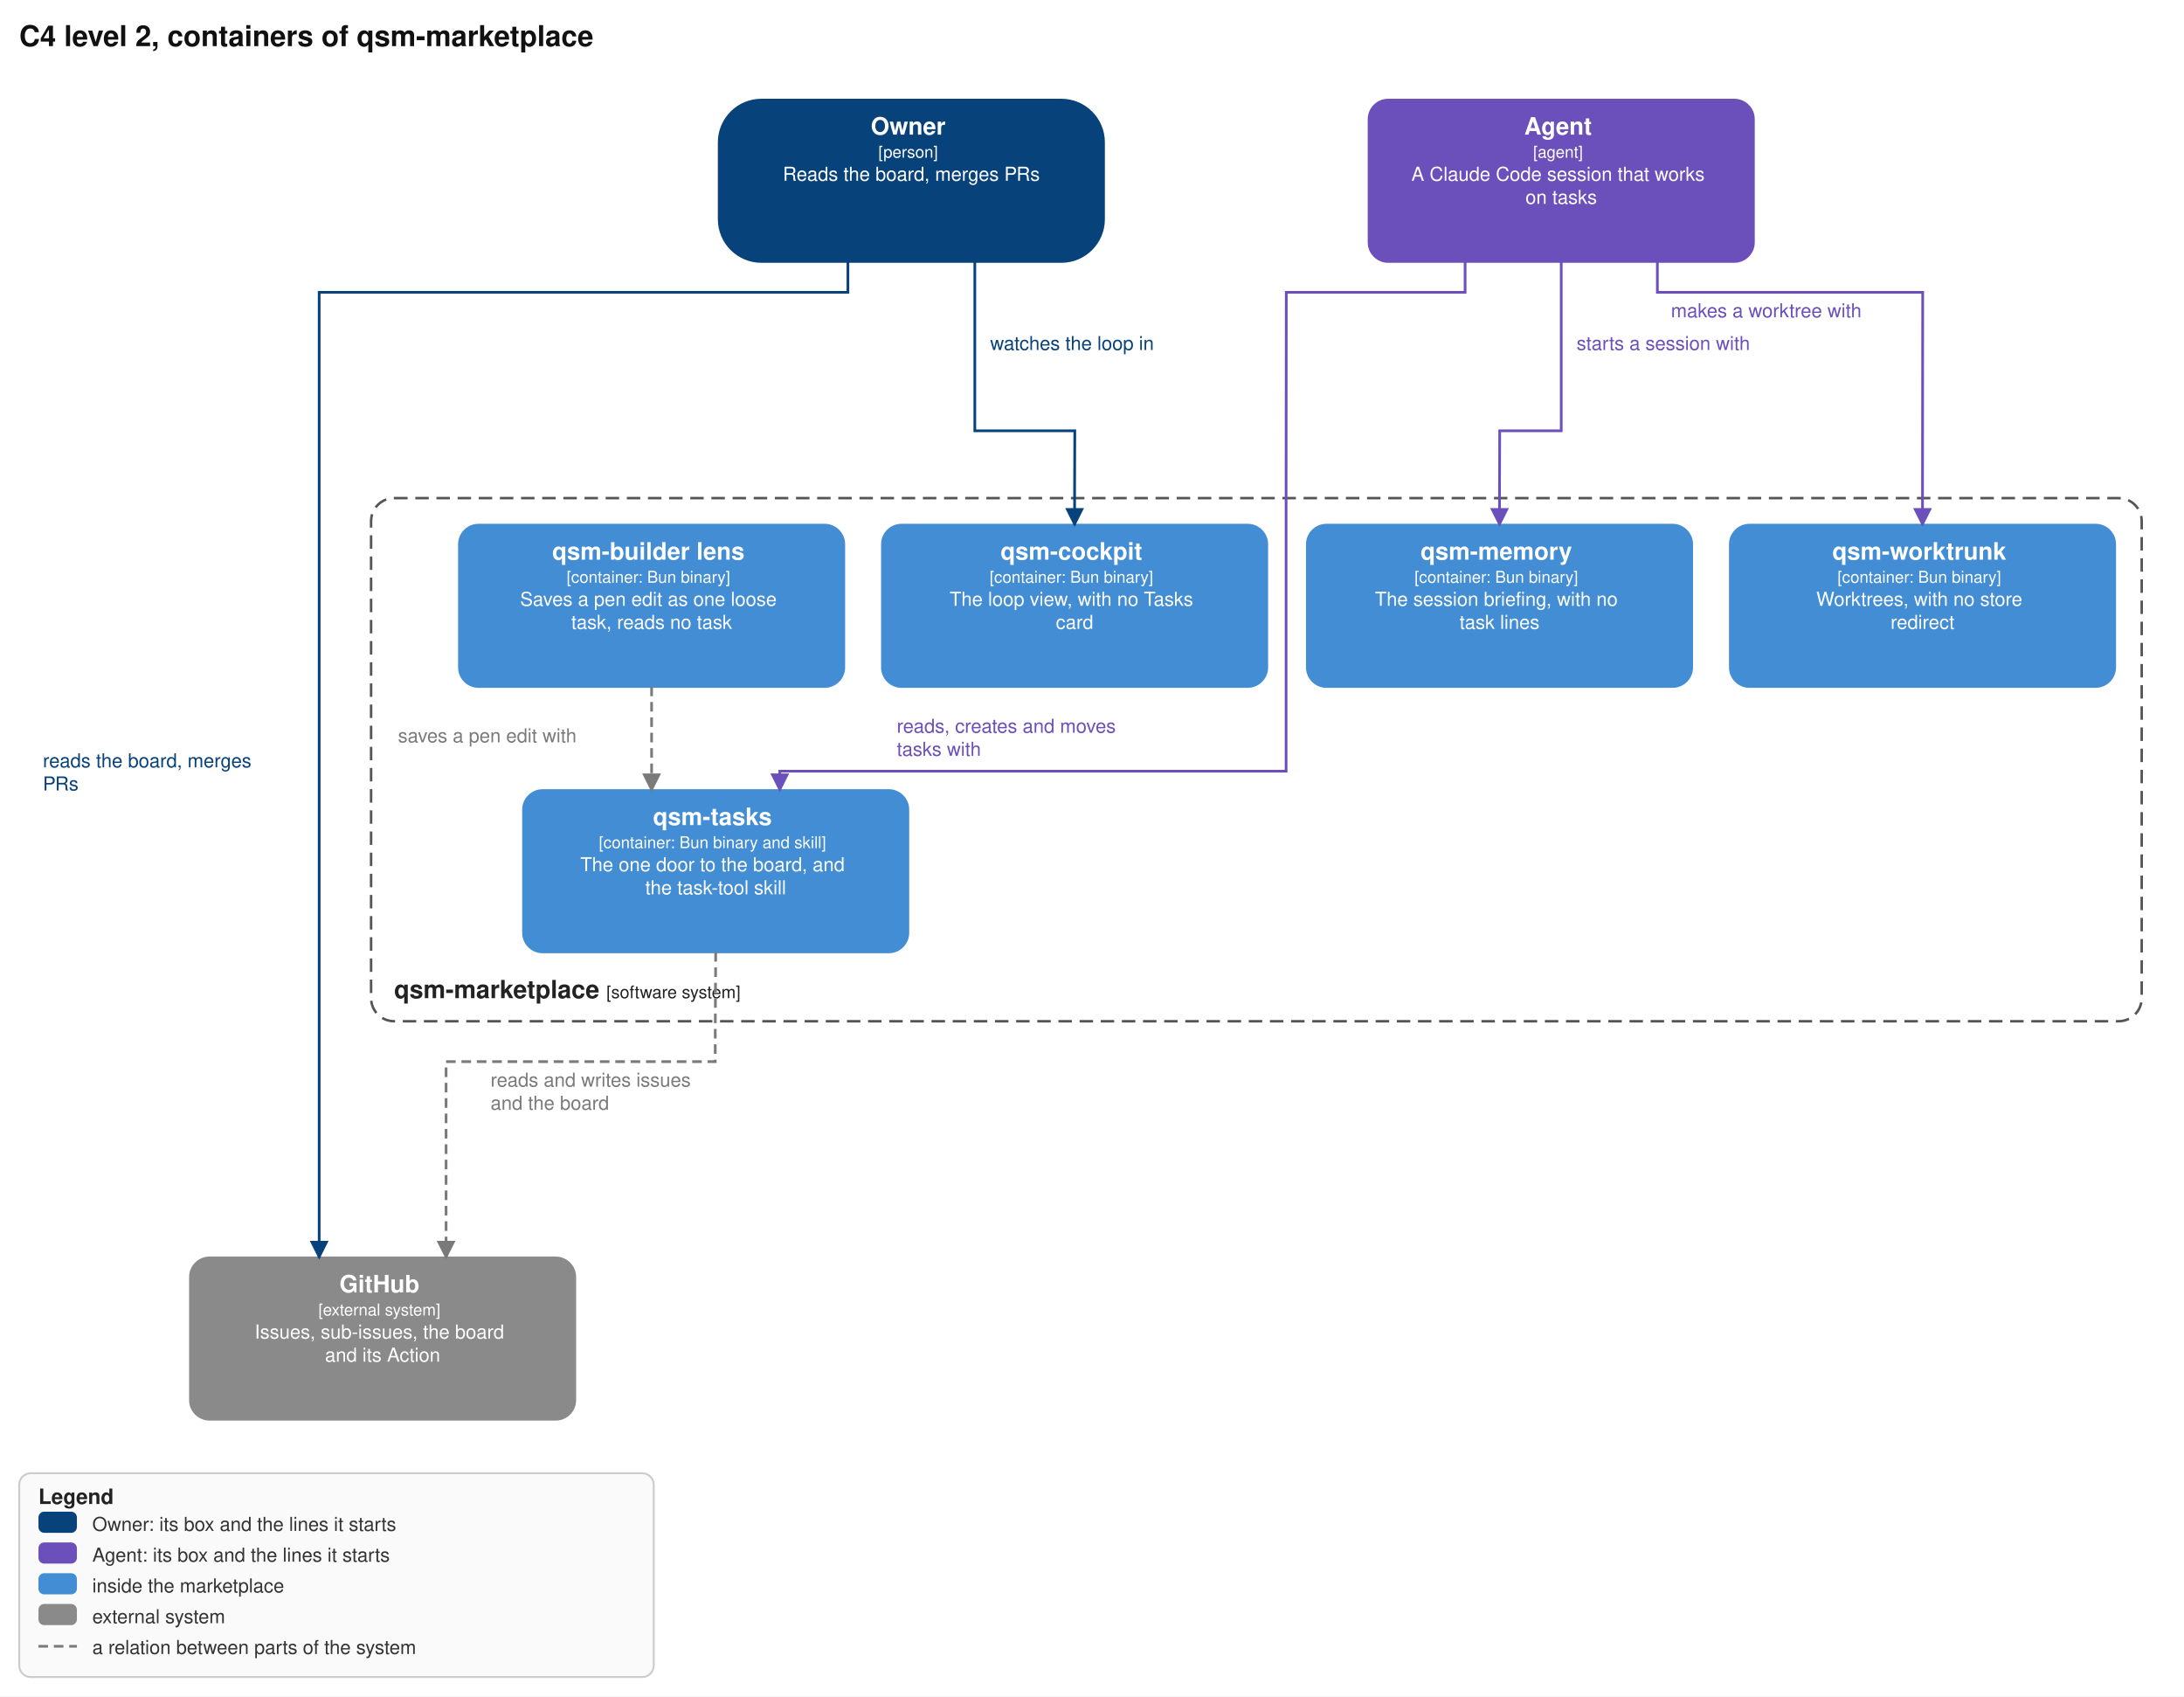
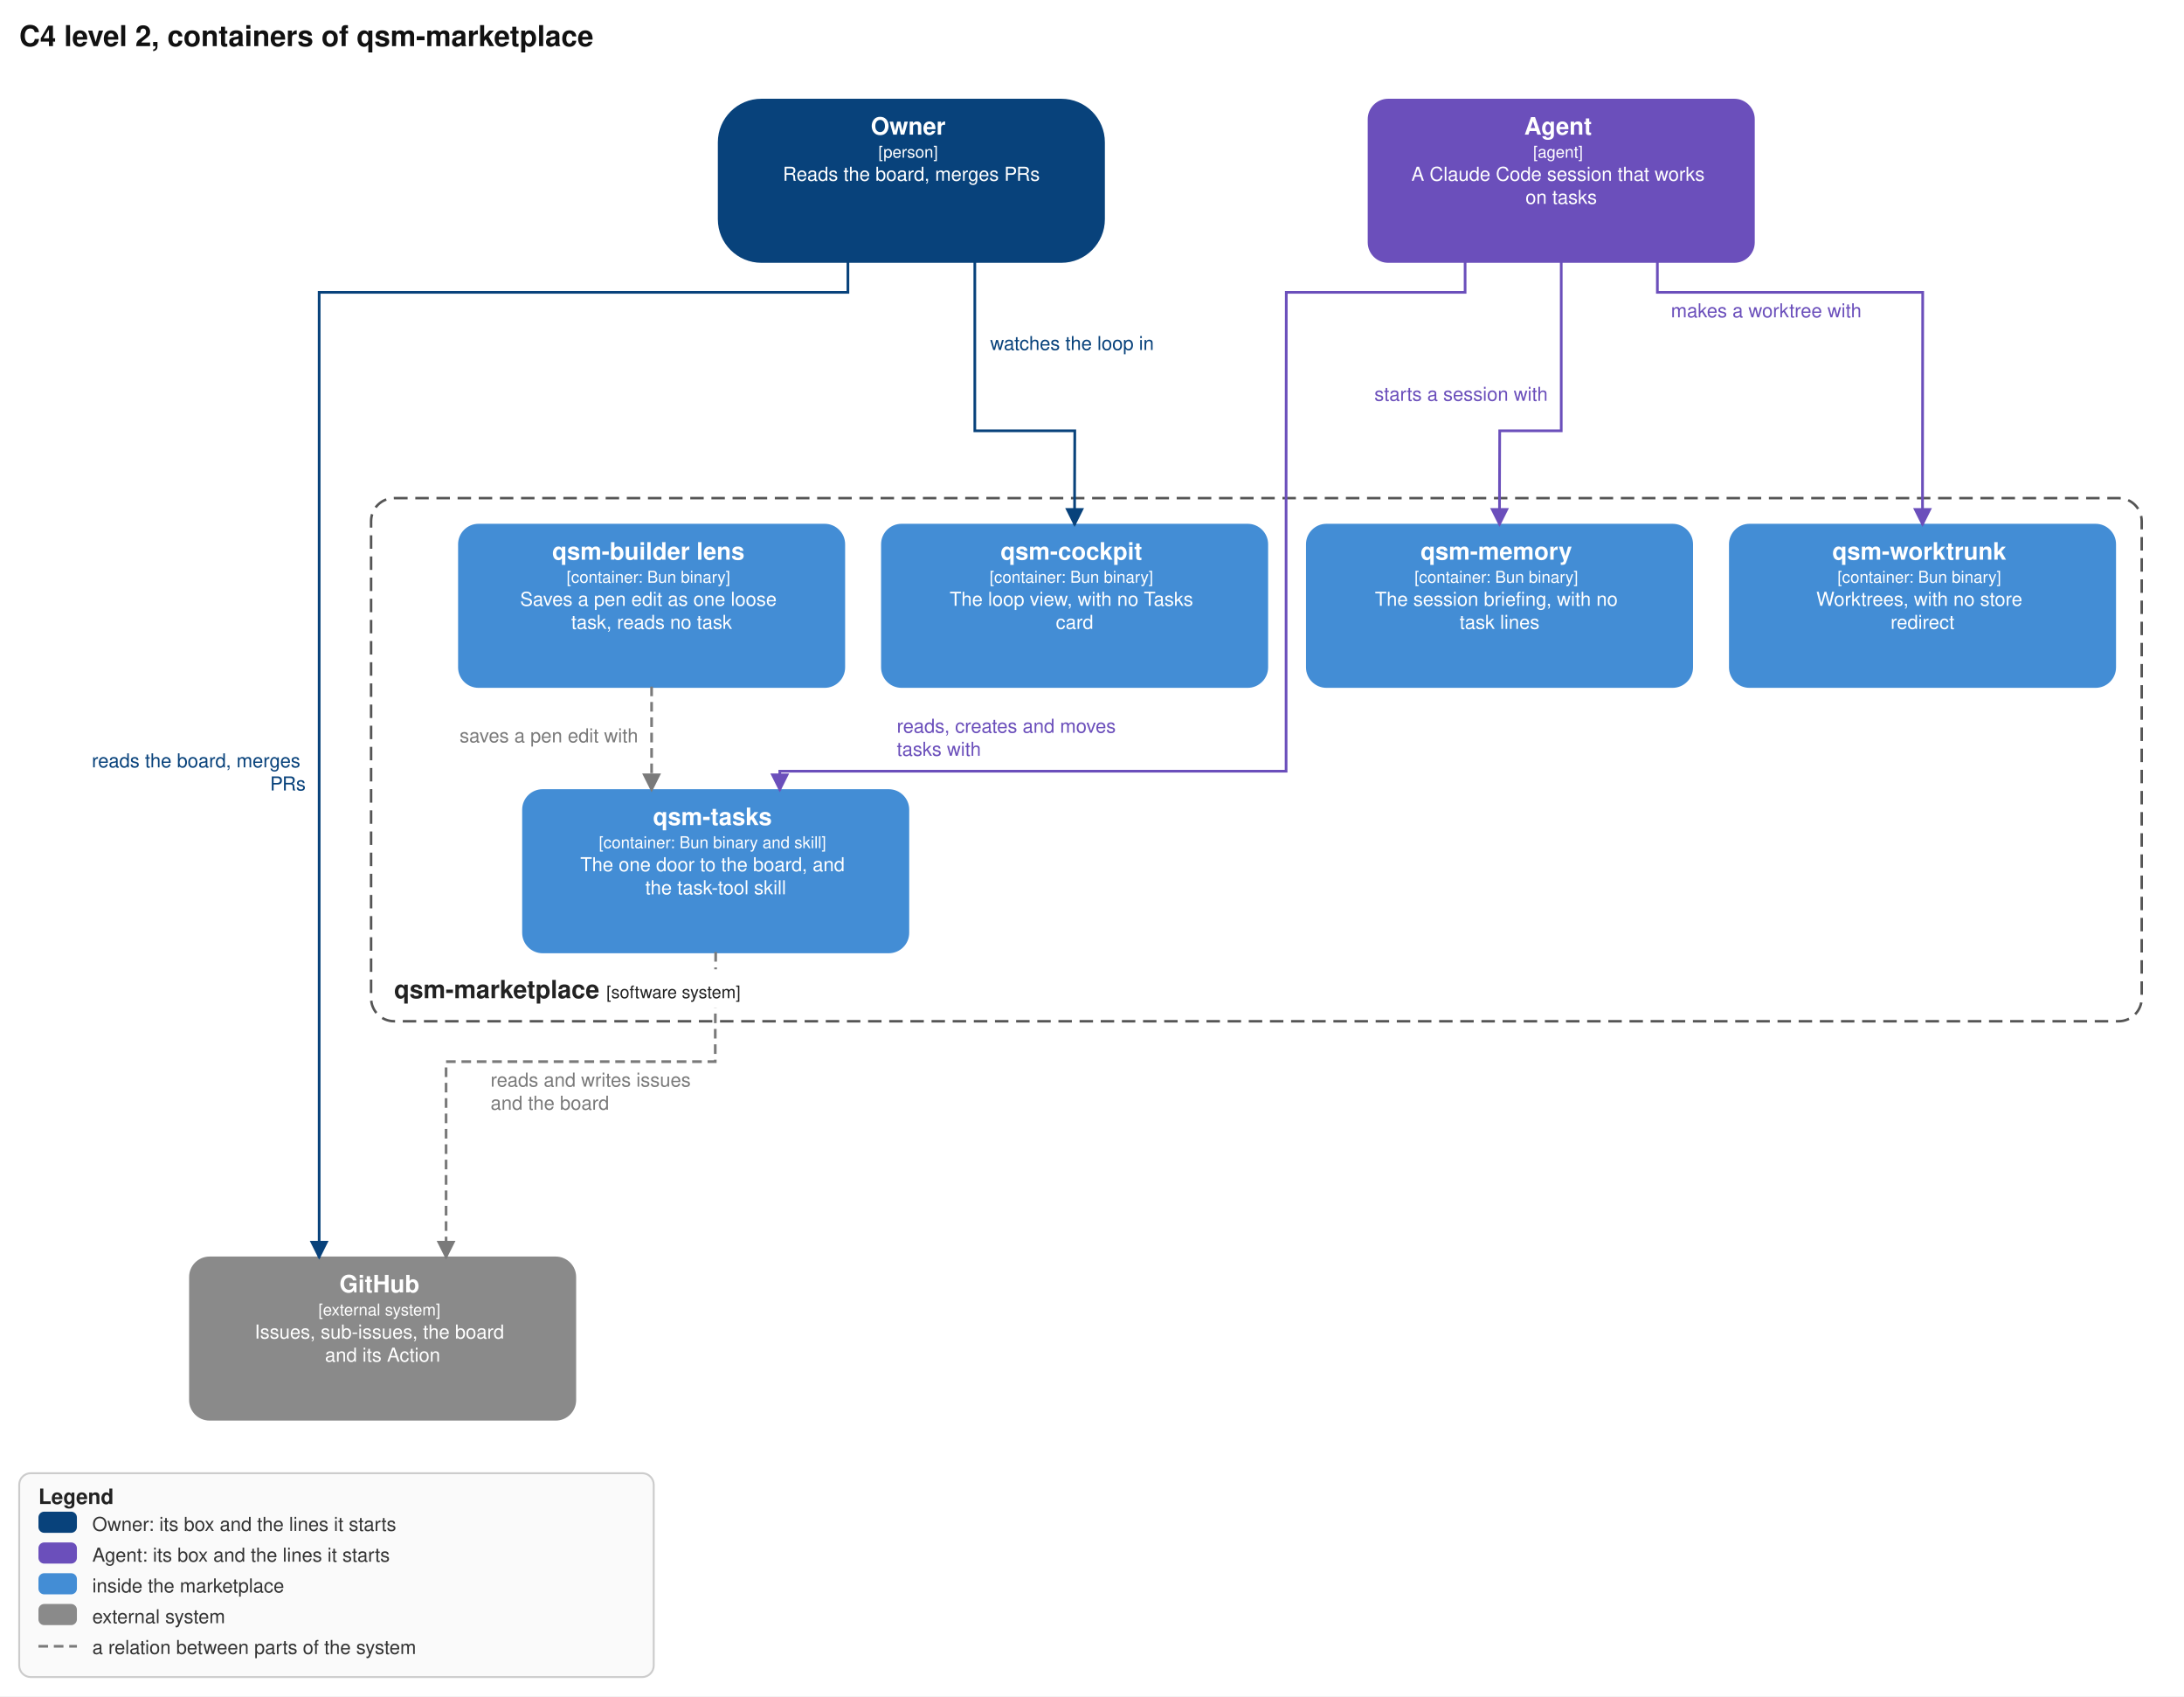
<svg xmlns="http://www.w3.org/2000/svg" content="&lt;mxfile host=&quot;qsm-models&quot;&gt;&lt;diagram name=&quot;containers&quot; id=&quot;containers&quot;&gt;&lt;mxGraphModel grid=&quot;1&quot; gridSize=&quot;10&quot; page=&quot;0&quot;&gt;&lt;root&gt;&lt;mxCell id=&quot;0&quot;/&gt;&lt;mxCell id=&quot;1&quot; parent=&quot;0&quot;/&gt;&lt;object id=&quot;c2&quot; label=&quot;&amp;lt;b&amp;gt;%c4Name%&amp;lt;/b&amp;gt;&amp;lt;div&amp;gt;[%c4Application%]&amp;lt;/div&amp;gt;&quot; placeholders=&quot;1&quot; c4Type=&quot;SystemScopeBoundary&quot; c4Name=&quot;qsm-marketplace&quot; c4Application=&quot;Software System&quot; c4Id=&quot;mp&quot;&gt;&lt;mxCell style=&quot;rounded=1;fontSize=11;whiteSpace=wrap;html=1;dashed=1;arcSize=4;fillColor=none;strokeColor=#555555;fontColor=#222222;align=left;verticalAlign=bottom;spacing=10;dashPattern=8 4;metaEdit=1;connectable=0;&quot; vertex=&quot;1&quot; parent=&quot;1&quot;&gt;&lt;mxGeometry x=&quot;183&quot; y=&quot;219&quot; width=&quot;920.9&quot; height=&quot;272&quot; as=&quot;geometry&quot;/&gt;&lt;/mxCell&gt;&lt;/object&gt;&lt;object id=&quot;c3&quot; label=&quot;&amp;lt;b&amp;gt;%c4Name%&amp;lt;/b&amp;gt;&amp;lt;div&amp;gt;[%c4Type%%c4TechnologySep%%c4Technology%]&amp;lt;/div&amp;gt;&amp;lt;div style=&amp;quot;font-size:11px&amp;quot;&amp;gt;%c4Description%&amp;lt;/div&amp;gt;&quot; placeholders=&quot;1&quot; c4Type=&quot;Container&quot; c4Name=&quot;qsm-tasks&quot; c4Technology=&quot;Bun binary and skill&quot; c4TechnologySep=&quot;: &quot; c4Description=&quot;The one door to the board, and the task-tool skill&quot; c4Id=&quot;mp.tasks&quot; c4Tags=&quot;&quot; c4Path=&quot;plugins/qsm-tasks&quot;&gt;&lt;mxCell style=&quot;rounded=1;whiteSpace=wrap;html=1;arcSize=10;fillColor=#438dd5;strokeColor=#438dd5;fontColor=#ffffff;metaEdit=1;resizable=1;&quot; vertex=&quot;1&quot; parent=&quot;1&quot;&gt;&lt;mxGeometry x=&quot;262.233&quot; y=&quot;371&quot; width=&quot;200&quot; height=&quot;84&quot; as=&quot;geometry&quot;/&gt;&lt;/mxCell&gt;&lt;/object&gt;&lt;object id=&quot;c4&quot; label=&quot;&amp;lt;b&amp;gt;%c4Name%&amp;lt;/b&amp;gt;&amp;lt;div&amp;gt;[%c4Type%%c4TechnologySep%%c4Technology%]&amp;lt;/div&amp;gt;&amp;lt;div style=&amp;quot;font-size:11px&amp;quot;&amp;gt;%c4Description%&amp;lt;/div&amp;gt;&quot; placeholders=&quot;1&quot; c4Type=&quot;Container&quot; c4Name=&quot;qsm-builder lens&quot; c4Technology=&quot;Bun binary&quot; c4TechnologySep=&quot;: &quot; c4Description=&quot;Saves a pen edit as one loose task, reads no task&quot; c4Id=&quot;mp.lens&quot; c4Tags=&quot;&quot; c4Path=&quot;plugins/qsm-builder&quot;&gt;&lt;mxCell style=&quot;rounded=1;whiteSpace=wrap;html=1;arcSize=10;fillColor=#438dd5;strokeColor=#438dd5;fontColor=#ffffff;metaEdit=1;resizable=1;&quot; vertex=&quot;1&quot; parent=&quot;1&quot;&gt;&lt;mxGeometry x=&quot;228.9&quot; y=&quot;233&quot; width=&quot;200&quot; height=&quot;84&quot; as=&quot;geometry&quot;/&gt;&lt;/mxCell&gt;&lt;/object&gt;&lt;object id=&quot;c5&quot; label=&quot;&amp;lt;b&amp;gt;%c4Name%&amp;lt;/b&amp;gt;&amp;lt;div&amp;gt;[%c4Type%%c4TechnologySep%%c4Technology%]&amp;lt;/div&amp;gt;&amp;lt;div style=&amp;quot;font-size:11px&amp;quot;&amp;gt;%c4Description%&amp;lt;/div&amp;gt;&quot; placeholders=&quot;1&quot; c4Type=&quot;Container&quot; c4Name=&quot;qsm-memory&quot; c4Technology=&quot;Bun binary&quot; c4TechnologySep=&quot;: &quot; c4Description=&quot;The session briefing, with no task lines&quot; c4Id=&quot;mp.memory&quot; c4Tags=&quot;&quot; c4Path=&quot;plugins/qsm-memory&quot;&gt;&lt;mxCell style=&quot;rounded=1;whiteSpace=wrap;html=1;arcSize=10;fillColor=#438dd5;strokeColor=#438dd5;fontColor=#ffffff;metaEdit=1;resizable=1;&quot; vertex=&quot;1&quot; parent=&quot;1&quot;&gt;&lt;mxGeometry x=&quot;669.9&quot; y=&quot;233&quot; width=&quot;200&quot; height=&quot;84&quot; as=&quot;geometry&quot;/&gt;&lt;/mxCell&gt;&lt;/object&gt;&lt;object id=&quot;c6&quot; label=&quot;&amp;lt;b&amp;gt;%c4Name%&amp;lt;/b&amp;gt;&amp;lt;div&amp;gt;[%c4Type%%c4TechnologySep%%c4Technology%]&amp;lt;/div&amp;gt;&amp;lt;div style=&amp;quot;font-size:11px&amp;quot;&amp;gt;%c4Description%&amp;lt;/div&amp;gt;&quot; placeholders=&quot;1&quot; c4Type=&quot;Container&quot; c4Name=&quot;qsm-cockpit&quot; c4Technology=&quot;Bun binary&quot; c4TechnologySep=&quot;: &quot; c4Description=&quot;The loop view, with no Tasks card&quot; c4Id=&quot;mp.cockpit&quot; c4Tags=&quot;&quot; c4Path=&quot;plugins/qsm-cockpit&quot;&gt;&lt;mxCell style=&quot;rounded=1;whiteSpace=wrap;html=1;arcSize=10;fillColor=#438dd5;strokeColor=#438dd5;fontColor=#ffffff;metaEdit=1;resizable=1;&quot; vertex=&quot;1&quot; parent=&quot;1&quot;&gt;&lt;mxGeometry x=&quot;448.9&quot; y=&quot;233&quot; width=&quot;200&quot; height=&quot;84&quot; as=&quot;geometry&quot;/&gt;&lt;/mxCell&gt;&lt;/object&gt;&lt;object id=&quot;c7&quot; label=&quot;&amp;lt;b&amp;gt;%c4Name%&amp;lt;/b&amp;gt;&amp;lt;div&amp;gt;[%c4Type%%c4TechnologySep%%c4Technology%]&amp;lt;/div&amp;gt;&amp;lt;div style=&amp;quot;font-size:11px&amp;quot;&amp;gt;%c4Description%&amp;lt;/div&amp;gt;&quot; placeholders=&quot;1&quot; c4Type=&quot;Container&quot; c4Name=&quot;qsm-worktrunk&quot; c4Technology=&quot;Bun binary&quot; c4TechnologySep=&quot;: &quot; c4Description=&quot;Worktrees, with no store redirect&quot; c4Id=&quot;mp.worktrunk&quot; c4Tags=&quot;&quot; c4Path=&quot;plugins/qsm-worktrunk&quot;&gt;&lt;mxCell style=&quot;rounded=1;whiteSpace=wrap;html=1;arcSize=10;fillColor=#438dd5;strokeColor=#438dd5;fontColor=#ffffff;metaEdit=1;resizable=1;&quot; vertex=&quot;1&quot; parent=&quot;1&quot;&gt;&lt;mxGeometry x=&quot;889.9&quot; y=&quot;233&quot; width=&quot;200&quot; height=&quot;84&quot; as=&quot;geometry&quot;/&gt;&lt;/mxCell&gt;&lt;/object&gt;&lt;object id=&quot;c8&quot; label=&quot;&amp;lt;b&amp;gt;%c4Name%&amp;lt;/b&amp;gt;&amp;lt;div&amp;gt;[%c4Type%%c4TechnologySep%%c4Technology%]&amp;lt;/div&amp;gt;&amp;lt;div style=&amp;quot;font-size:11px&amp;quot;&amp;gt;%c4Description%&amp;lt;/div&amp;gt;&quot; placeholders=&quot;1&quot; c4Type=&quot;Person&quot; c4Name=&quot;Owner&quot; c4Technology=&quot;&quot; c4TechnologySep=&quot;&quot; c4Description=&quot;Reads the board, merges PRs&quot; c4Id=&quot;owner&quot; c4Tags=&quot;&quot; c4Colour=&quot;navy&quot;&gt;&lt;mxCell style=&quot;rounded=1;whiteSpace=wrap;html=1;arcSize=26;fillColor=#08427b;strokeColor=#08427b;fontColor=#ffffff;metaEdit=1;resizable=1;&quot; vertex=&quot;1&quot; parent=&quot;1&quot;&gt;&lt;mxGeometry x=&quot;364&quot; y=&quot;12&quot; width=&quot;200&quot; height=&quot;84&quot; as=&quot;geometry&quot;/&gt;&lt;/mxCell&gt;&lt;/object&gt;&lt;object id=&quot;c9&quot; label=&quot;&amp;lt;b&amp;gt;%c4Name%&amp;lt;/b&amp;gt;&amp;lt;div&amp;gt;[%c4Type%%c4TechnologySep%%c4Technology%]&amp;lt;/div&amp;gt;&amp;lt;div style=&amp;quot;font-size:11px&amp;quot;&amp;gt;%c4Description%&amp;lt;/div&amp;gt;&quot; placeholders=&quot;1&quot; c4Type=&quot;Software System&quot; c4Name=&quot;Agent&quot; c4Technology=&quot;&quot; c4TechnologySep=&quot;&quot; c4Description=&quot;A Claude Code session that works on tasks&quot; c4Id=&quot;agent&quot; c4Tags=&quot;agent&quot; c4Colour=&quot;purple&quot;&gt;&lt;mxCell style=&quot;rounded=1;whiteSpace=wrap;html=1;arcSize=10;fillColor=#6b4fbb;strokeColor=#6b4fbb;fontColor=#ffffff;metaEdit=1;resizable=1;&quot; vertex=&quot;1&quot; parent=&quot;1&quot;&gt;&lt;mxGeometry x=&quot;702&quot; y=&quot;12&quot; width=&quot;200&quot; height=&quot;84&quot; as=&quot;geometry&quot;/&gt;&lt;/mxCell&gt;&lt;/object&gt;&lt;object id=&quot;c10&quot; label=&quot;&amp;lt;b&amp;gt;%c4Name%&amp;lt;/b&amp;gt;&amp;lt;div&amp;gt;[%c4Type%%c4TechnologySep%%c4Technology%]&amp;lt;/div&amp;gt;&amp;lt;div style=&amp;quot;font-size:11px&amp;quot;&amp;gt;%c4Description%&amp;lt;/div&amp;gt;&quot; placeholders=&quot;1&quot; c4Type=&quot;Software System&quot; c4Name=&quot;GitHub&quot; c4Technology=&quot;&quot; c4TechnologySep=&quot;&quot; c4Description=&quot;Issues, sub-issues, the board and its Action&quot; c4Id=&quot;github&quot; c4Tags=&quot;external&quot;&gt;&lt;mxCell style=&quot;rounded=1;whiteSpace=wrap;html=1;arcSize=10;fillColor=#8a8a8a;strokeColor=#8a8a8a;fontColor=#ffffff;metaEdit=1;resizable=1;&quot; vertex=&quot;1&quot; parent=&quot;1&quot;&gt;&lt;mxGeometry x=&quot;89&quot; y=&quot;614&quot; width=&quot;200&quot; height=&quot;84&quot; as=&quot;geometry&quot;/&gt;&lt;/mxCell&gt;&lt;/object&gt;&lt;object id=&quot;c11&quot; label=&quot;%c4Description%&quot; placeholders=&quot;1&quot; c4Type=&quot;Relationship&quot; c4Description=&quot;reads the board, merges PRs&quot;&gt;&lt;mxCell style=&quot;edgeStyle=orthogonalEdgeStyle;rounded=1;endArrow=blockThin;endFill=1;html=1;fontSize=10;strokeColor=#08427b;fontColor=#08427b;strokeWidth=1.4;metaEdit=1;&quot; edge=&quot;1&quot; parent=&quot;1&quot; source=&quot;c8&quot; target=&quot;c10&quot;&gt;&lt;mxGeometry relative=&quot;1&quot; as=&quot;geometry&quot;&gt;&lt;Array as=&quot;points&quot;&gt;&lt;mxPoint x=&quot;431&quot; y=&quot;112&quot;/&gt;&lt;mxPoint x=&quot;156&quot; y=&quot;112&quot;/&gt;&lt;/Array&gt;&lt;/mxGeometry&gt;&lt;/mxCell&gt;&lt;/object&gt;&lt;object id=&quot;c12&quot; label=&quot;%c4Description%&quot; placeholders=&quot;1&quot; c4Type=&quot;Relationship&quot; c4Description=&quot;watches the loop in&quot;&gt;&lt;mxCell style=&quot;edgeStyle=orthogonalEdgeStyle;rounded=1;endArrow=blockThin;endFill=1;html=1;fontSize=10;strokeColor=#08427b;fontColor=#08427b;strokeWidth=1.4;metaEdit=1;&quot; edge=&quot;1&quot; parent=&quot;1&quot; source=&quot;c8&quot; target=&quot;c6&quot;&gt;&lt;mxGeometry relative=&quot;1&quot; as=&quot;geometry&quot;&gt;&lt;Array as=&quot;points&quot;&gt;&lt;mxPoint x=&quot;497&quot; y=&quot;184&quot;/&gt;&lt;mxPoint x=&quot;549&quot; y=&quot;184&quot;/&gt;&lt;mxPoint x=&quot;548.9&quot; y=&quot;214&quot;/&gt;&lt;/Array&gt;&lt;/mxGeometry&gt;&lt;/mxCell&gt;&lt;/object&gt;&lt;object id=&quot;c13&quot; label=&quot;%c4Description%&quot; placeholders=&quot;1&quot; c4Type=&quot;Relationship&quot; c4Description=&quot;reads, creates and moves tasks with&quot;&gt;&lt;mxCell style=&quot;edgeStyle=orthogonalEdgeStyle;rounded=1;endArrow=blockThin;endFill=1;html=1;fontSize=10;strokeColor=#6b4fbb;fontColor=#6b4fbb;strokeWidth=1.4;metaEdit=1;&quot; edge=&quot;1&quot; parent=&quot;1&quot; source=&quot;c9&quot; target=&quot;c3&quot;&gt;&lt;mxGeometry relative=&quot;1&quot; as=&quot;geometry&quot;&gt;&lt;Array as=&quot;points&quot;&gt;&lt;mxPoint x=&quot;752&quot; y=&quot;112&quot;/&gt;&lt;mxPoint x=&quot;659&quot; y=&quot;112&quot;/&gt;&lt;mxPoint x=&quot;658.9&quot; y=&quot;214&quot;/&gt;&lt;mxPoint x=&quot;658.9&quot; y=&quot;361&quot;/&gt;&lt;mxPoint x=&quot;395.567&quot; y=&quot;361&quot;/&gt;&lt;/Array&gt;&lt;/mxGeometry&gt;&lt;/mxCell&gt;&lt;/object&gt;&lt;object id=&quot;c14&quot; label=&quot;%c4Description%&quot; placeholders=&quot;1&quot; c4Type=&quot;Relationship&quot; c4Description=&quot;starts a session with&quot;&gt;&lt;mxCell style=&quot;edgeStyle=orthogonalEdgeStyle;rounded=1;endArrow=blockThin;endFill=1;html=1;fontSize=10;strokeColor=#6b4fbb;fontColor=#6b4fbb;strokeWidth=1.4;metaEdit=1;&quot; edge=&quot;1&quot; parent=&quot;1&quot; source=&quot;c9&quot; target=&quot;c5&quot;&gt;&lt;mxGeometry relative=&quot;1&quot; as=&quot;geometry&quot;&gt;&lt;Array as=&quot;points&quot;&gt;&lt;mxPoint x=&quot;802&quot; y=&quot;184&quot;/&gt;&lt;mxPoint x=&quot;770&quot; y=&quot;184&quot;/&gt;&lt;mxPoint x=&quot;769.9&quot; y=&quot;214&quot;/&gt;&lt;/Array&gt;&lt;/mxGeometry&gt;&lt;/mxCell&gt;&lt;/object&gt;&lt;object id=&quot;c15&quot; label=&quot;%c4Description%&quot; placeholders=&quot;1&quot; c4Type=&quot;Relationship&quot; c4Description=&quot;makes a worktree with&quot;&gt;&lt;mxCell style=&quot;edgeStyle=orthogonalEdgeStyle;rounded=1;endArrow=blockThin;endFill=1;html=1;fontSize=10;strokeColor=#6b4fbb;fontColor=#6b4fbb;strokeWidth=1.4;metaEdit=1;&quot; edge=&quot;1&quot; parent=&quot;1&quot; source=&quot;c9&quot; target=&quot;c7&quot;&gt;&lt;mxGeometry relative=&quot;1&quot; as=&quot;geometry&quot;&gt;&lt;Array as=&quot;points&quot;&gt;&lt;mxPoint x=&quot;852&quot; y=&quot;112&quot;/&gt;&lt;mxPoint x=&quot;990&quot; y=&quot;112&quot;/&gt;&lt;mxPoint x=&quot;989.9&quot; y=&quot;214&quot;/&gt;&lt;/Array&gt;&lt;/mxGeometry&gt;&lt;/mxCell&gt;&lt;/object&gt;&lt;object id=&quot;c16&quot; label=&quot;%c4Description%&quot; placeholders=&quot;1&quot; c4Type=&quot;Relationship&quot; c4Description=&quot;saves a pen edit with&quot;&gt;&lt;mxCell style=&quot;edgeStyle=orthogonalEdgeStyle;rounded=1;endArrow=blockThin;endFill=1;html=1;fontSize=10;strokeColor=#7a7a7a;fontColor=#7a7a7a;strokeWidth=1.4;dashed=1;metaEdit=1;&quot; edge=&quot;1&quot; parent=&quot;1&quot; source=&quot;c4&quot; target=&quot;c3&quot;&gt;&lt;mxGeometry relative=&quot;1&quot; as=&quot;geometry&quot;&gt;&lt;Array as=&quot;points&quot;&gt;&lt;/Array&gt;&lt;/mxGeometry&gt;&lt;/mxCell&gt;&lt;/object&gt;&lt;object id=&quot;c17&quot; label=&quot;%c4Description%&quot; placeholders=&quot;1&quot; c4Type=&quot;Relationship&quot; c4Description=&quot;reads and writes issues and the board&quot;&gt;&lt;mxCell style=&quot;edgeStyle=orthogonalEdgeStyle;rounded=1;endArrow=blockThin;endFill=1;html=1;fontSize=10;strokeColor=#7a7a7a;fontColor=#7a7a7a;strokeWidth=1.4;dashed=1;metaEdit=1;&quot; edge=&quot;1&quot; parent=&quot;1&quot; source=&quot;c3&quot; target=&quot;c10&quot;&gt;&lt;mxGeometry relative=&quot;1&quot; as=&quot;geometry&quot;&gt;&lt;Array as=&quot;points&quot;&gt;&lt;mxPoint x=&quot;362&quot; y=&quot;496&quot;/&gt;&lt;mxPoint x=&quot;362&quot; y=&quot;512&quot;/&gt;&lt;mxPoint x=&quot;222&quot; y=&quot;512&quot;/&gt;&lt;/Array&gt;&lt;/mxGeometry&gt;&lt;/mxCell&gt;&lt;/object&gt;&lt;/root&gt;&lt;/mxGraphModel&gt;&lt;/diagram&gt;&lt;/mxfile&gt;" width="1135.9" height="882" viewBox="-10 -40 1135.9 882" font-family="Helvetica, Arial, sans-serif">
  <defs>
    <marker id="a08427b" viewBox="0 0 10 10" refX="9" refY="5" markerWidth="7" markerHeight="7" orient="auto">
      <path d="M0,0L10,5L0,10z" fill="#08427b" />
    </marker>
    <marker id="a6b4fbb" viewBox="0 0 10 10" refX="9" refY="5" markerWidth="7" markerHeight="7" orient="auto">
      <path d="M0,0L10,5L0,10z" fill="#6b4fbb" />
    </marker>
    <marker id="ac2410c" viewBox="0 0 10 10" refX="9" refY="5" markerWidth="7" markerHeight="7" orient="auto">
      <path d="M0,0L10,5L0,10z" fill="#c2410c" />
    </marker>
    <marker id="a15803d" viewBox="0 0 10 10" refX="9" refY="5" markerWidth="7" markerHeight="7" orient="auto">
      <path d="M0,0L10,5L0,10z" fill="#15803d" />
    </marker>
    <marker id="a0f766e" viewBox="0 0 10 10" refX="9" refY="5" markerWidth="7" markerHeight="7" orient="auto">
      <path d="M0,0L10,5L0,10z" fill="#0f766e" />
    </marker>
    <marker id="ab91c1c" viewBox="0 0 10 10" refX="9" refY="5" markerWidth="7" markerHeight="7" orient="auto">
      <path d="M0,0L10,5L0,10z" fill="#b91c1c" />
    </marker>
    <marker id="a7a7a7a" viewBox="0 0 10 10" refX="9" refY="5" markerWidth="7" markerHeight="7" orient="auto">
      <path d="M0,0L10,5L0,10z" fill="#7a7a7a" />
    </marker>
  </defs>
  <rect x="-10" y="-40" width="1135.9" height="882" fill="#ffffff" />
  <text x="0" y="-16" font-size="15" font-weight="bold" fill="#111111">C4 level 2, containers of qsm-marketplace</text>
  <rect x="183" y="219" width="920.9" height="272" rx="12" fill="none" stroke="#555555" stroke-width="1.3" stroke-dasharray="7 4" />
-   <text x="195" y="479" font-size="13" font-weight="bold" fill="#222222">qsm-marketplace <tspan font-size="9" font-weight="normal">[software system]</tspan>
-   </text>
  <rect x="262.233" y="371" width="200" height="84" rx="10" fill="#438dd5" stroke="#438dd5" stroke-width="1.3" />
  <text x="362.233" y="389" text-anchor="middle" fill="#ffffff">
    <tspan font-size="12.5" font-weight="bold">qsm-tasks</tspan>
    <tspan x="362.233" dy="12" font-size="8.5">[container: Bun binary and skill]</tspan>
    <tspan x="362.233" dy="12" font-size="10">The one door to the board, and</tspan>
    <tspan x="362.233" dy="12" font-size="10">the task-tool skill</tspan>
  </text>
  <rect x="228.9" y="233" width="200" height="84" rx="10" fill="#438dd5" stroke="#438dd5" stroke-width="1.3" />
  <text x="328.9" y="251" text-anchor="middle" fill="#ffffff">
    <tspan font-size="12.5" font-weight="bold">qsm-builder lens</tspan>
    <tspan x="328.9" dy="12" font-size="8.5">[container: Bun binary]</tspan>
    <tspan x="328.9" dy="12" font-size="10">Saves a pen edit as one loose</tspan>
    <tspan x="328.9" dy="12" font-size="10">task, reads no task</tspan>
  </text>
  <rect x="669.9" y="233" width="200" height="84" rx="10" fill="#438dd5" stroke="#438dd5" stroke-width="1.3" />
  <text x="769.9" y="251" text-anchor="middle" fill="#ffffff">
    <tspan font-size="12.5" font-weight="bold">qsm-memory</tspan>
    <tspan x="769.9" dy="12" font-size="8.5">[container: Bun binary]</tspan>
    <tspan x="769.9" dy="12" font-size="10">The session briefing, with no</tspan>
    <tspan x="769.9" dy="12" font-size="10">task lines</tspan>
  </text>
  <rect x="448.9" y="233" width="200" height="84" rx="10" fill="#438dd5" stroke="#438dd5" stroke-width="1.3" />
  <text x="548.9" y="251" text-anchor="middle" fill="#ffffff">
    <tspan font-size="12.5" font-weight="bold">qsm-cockpit</tspan>
    <tspan x="548.9" dy="12" font-size="8.5">[container: Bun binary]</tspan>
    <tspan x="548.9" dy="12" font-size="10">The loop view, with no Tasks</tspan>
    <tspan x="548.9" dy="12" font-size="10">card</tspan>
  </text>
  <rect x="889.9" y="233" width="200" height="84" rx="10" fill="#438dd5" stroke="#438dd5" stroke-width="1.3" />
  <text x="989.9" y="251" text-anchor="middle" fill="#ffffff">
    <tspan font-size="12.5" font-weight="bold">qsm-worktrunk</tspan>
    <tspan x="989.9" dy="12" font-size="8.5">[container: Bun binary]</tspan>
    <tspan x="989.9" dy="12" font-size="10">Worktrees, with no store</tspan>
    <tspan x="989.9" dy="12" font-size="10">redirect</tspan>
  </text>
  <rect x="364" y="12" width="200" height="84" rx="22" fill="#08427b" stroke="#08427b" stroke-width="1.3" />
  <text x="464" y="30" text-anchor="middle" fill="#ffffff">
    <tspan font-size="12.5" font-weight="bold">Owner</tspan>
    <tspan x="464" dy="12" font-size="8.5">[person]</tspan>
    <tspan x="464" dy="12" font-size="10">Reads the board, merges PRs</tspan>
  </text>
  <rect x="702" y="12" width="200" height="84" rx="10" fill="#6b4fbb" stroke="#6b4fbb" stroke-width="1.3" />
  <text x="802" y="30" text-anchor="middle" fill="#ffffff">
    <tspan font-size="12.5" font-weight="bold">Agent</tspan>
    <tspan x="802" dy="12" font-size="8.5">[agent]</tspan>
    <tspan x="802" dy="12" font-size="10">A Claude Code session that works</tspan>
    <tspan x="802" dy="12" font-size="10">on tasks</tspan>
  </text>
  <rect x="89" y="614" width="200" height="84" rx="10" fill="#8a8a8a" stroke="#8a8a8a" stroke-width="1.3" />
  <text x="189" y="632" text-anchor="middle" fill="#ffffff">
    <tspan font-size="12.5" font-weight="bold">GitHub</tspan>
    <tspan x="189" dy="12" font-size="8.5">[external system]</tspan>
    <tspan x="189" dy="12" font-size="10">Issues, sub-issues, the board</tspan>
    <tspan x="189" dy="12" font-size="10">and its Action</tspan>
  </text>
  <polyline points="431,96 431,112 156,112 156,614" fill="none" stroke="#08427b" stroke-width="1.4" marker-end="url(#a08427b)" />
  <polyline points="497,96 497,184 549,184 548.9,214 548.9,233" fill="none" stroke="#08427b" stroke-width="1.4" marker-end="url(#a08427b)" />
  <polyline points="752,96 752,112 659,112 658.9,214 658.9,361 395.567,361 395.567,371" fill="none" stroke="#6b4fbb" stroke-width="1.4" marker-end="url(#a6b4fbb)" />
  <polyline points="802,96 802,184 770,184 769.9,214 769.9,233" fill="none" stroke="#6b4fbb" stroke-width="1.4" marker-end="url(#a6b4fbb)" />
  <polyline points="852,96 852,112 990,112 989.9,214 989.9,233" fill="none" stroke="#6b4fbb" stroke-width="1.4" marker-end="url(#a6b4fbb)" />
  <polyline points="328.9,317 328.9,371" fill="none" stroke="#7a7a7a" stroke-width="1.4" stroke-dasharray="5 3" marker-end="url(#a7a7a7a)" />
  <polyline points="362.233,455 362,496 362,512 222,512 222,614" fill="none" stroke="#7a7a7a" stroke-width="1.4" stroke-dasharray="5 3" marker-end="url(#a7a7a7a)" />
+   <rect x="191" y="464" width="232" height="20" fill="#ffffff" />
+   <text x="195" y="479" font-size="13" font-weight="bold" fill="#222222">qsm-marketplace <tspan font-size="9" font-weight="normal">[software system]</tspan>
+   </text>
  <rect x="9.3" y="349" width="141.7" height="26" rx="2" fill="#ffffff" />
-   <text x="12.3" y="359" font-size="10" fill="#08427b">
-     <tspan x="12.3" dy="0">reads the board, merges</tspan>
-     <tspan x="12.3" dy="12">PRs</tspan>
+   <text x="149" y="359" font-size="10" fill="#08427b" text-anchor="end">
+     <tspan x="149" dy="0">reads the board, merges</tspan>
+     <tspan x="149" dy="12">PRs</tspan>
  </text>
  <rect x="502" y="132" width="118.1" height="14" rx="2" fill="#ffffff" />
  <text x="505" y="142" font-size="10" fill="#08427b">
    <tspan x="505" dy="0">watches the loop in</tspan>
  </text>
  <rect x="453.433" y="331" width="147.6" height="26" rx="2" fill="#ffffff" />
  <text x="456.433" y="341" font-size="10" fill="#6b4fbb">
    <tspan x="456.433" dy="0">reads, creates and moves</tspan>
    <tspan x="456.433" dy="12">tasks with</tspan>
  </text>
-   <rect x="807" y="132" width="129.9" height="14" rx="2" fill="#ffffff" />
-   <text x="810" y="142" font-size="10" fill="#6b4fbb">
-     <tspan x="810" dy="0">starts a session with</tspan>
+   <rect x="667.1" y="158.4" width="129.9" height="14" rx="2" fill="#ffffff" />
+   <text x="795" y="168.4" font-size="10" fill="#6b4fbb" text-anchor="end">
+     <tspan x="795" dy="0">starts a session with</tspan>
  </text>
  <rect x="856.05" y="115" width="129.9" height="14" rx="2" fill="#ffffff" />
  <text x="859.05" y="125" font-size="10" fill="#6b4fbb">
    <tspan x="859.05" dy="0">makes a worktree with</tspan>
  </text>
  <rect x="194" y="336" width="129.9" height="14" rx="2" fill="#ffffff" />
-   <text x="197" y="346" font-size="10" fill="#7a7a7a">
-     <tspan x="197" dy="0">saves a pen edit with</tspan>
+   <text x="321.9" y="346" font-size="10" fill="#7a7a7a" text-anchor="end">
+     <tspan x="321.9" dy="0">saves a pen edit with</tspan>
  </text>
  <rect x="242.15" y="515" width="141.7" height="26" rx="2" fill="#ffffff" />
  <text x="245.15" y="525" font-size="10" fill="#7a7a7a">
    <tspan x="245.15" dy="0">reads and writes issues</tspan>
    <tspan x="245.15" dy="12">and the board</tspan>
  </text>
  <rect x="0" y="726" width="330" height="106" rx="6" fill="#fafafa" stroke="#cccccc" />
  <text x="10" y="742" font-size="11" font-weight="bold" fill="#222222">Legend</text>
  <rect x="10" y="746" width="20" height="11" rx="3" fill="#08427b" />
  <text x="38" y="756" font-size="10" fill="#333333">Owner: its box and the lines it starts</text>
  <rect x="10" y="762" width="20" height="11" rx="3" fill="#6b4fbb" />
  <text x="38" y="772" font-size="10" fill="#333333">Agent: its box and the lines it starts</text>
  <rect x="10" y="778" width="20" height="11" rx="3" fill="#438dd5" />
  <text x="38" y="788" font-size="10" fill="#333333">inside the marketplace</text>
  <rect x="10" y="794" width="20" height="11" rx="3" fill="#8a8a8a" />
  <text x="38" y="804" font-size="10" fill="#333333">external system</text>
  <line x1="10" y1="816" x2="30" y2="816" stroke="#7a7a7a" stroke-width="1.4" stroke-dasharray="5 3" />
  <text x="38" y="820" font-size="10" fill="#333333">a relation between parts of the system</text>
</svg>
